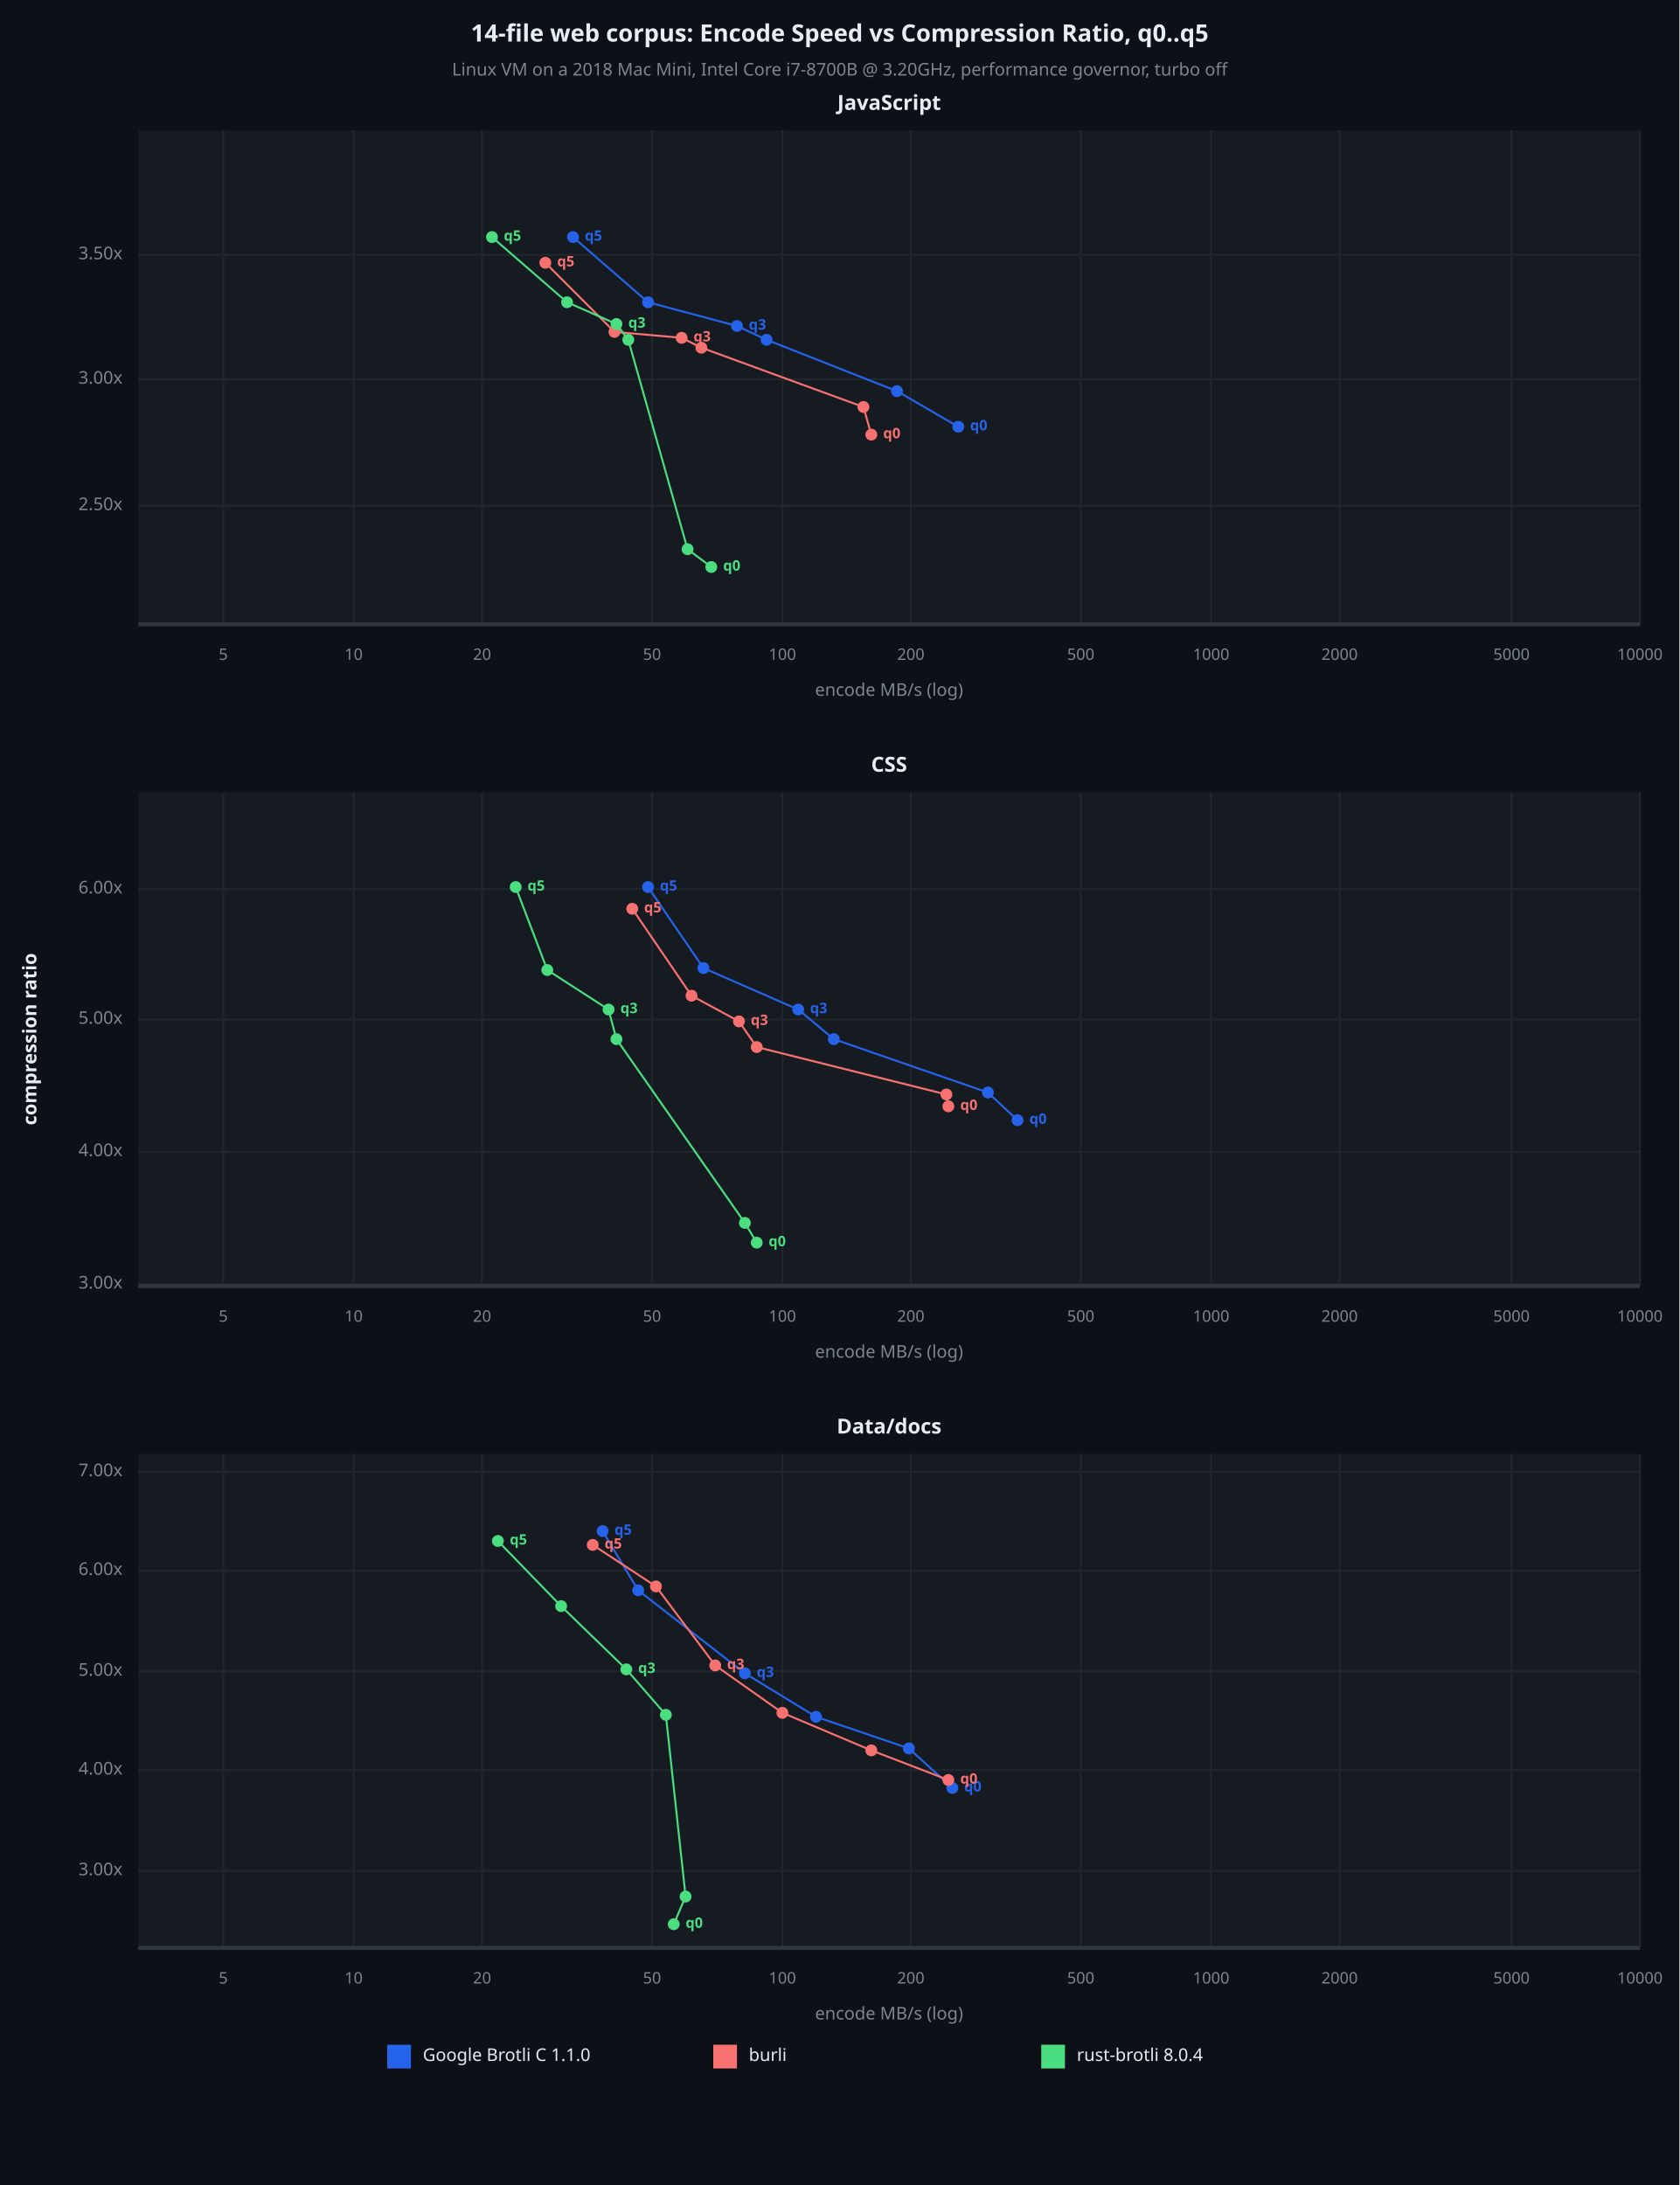
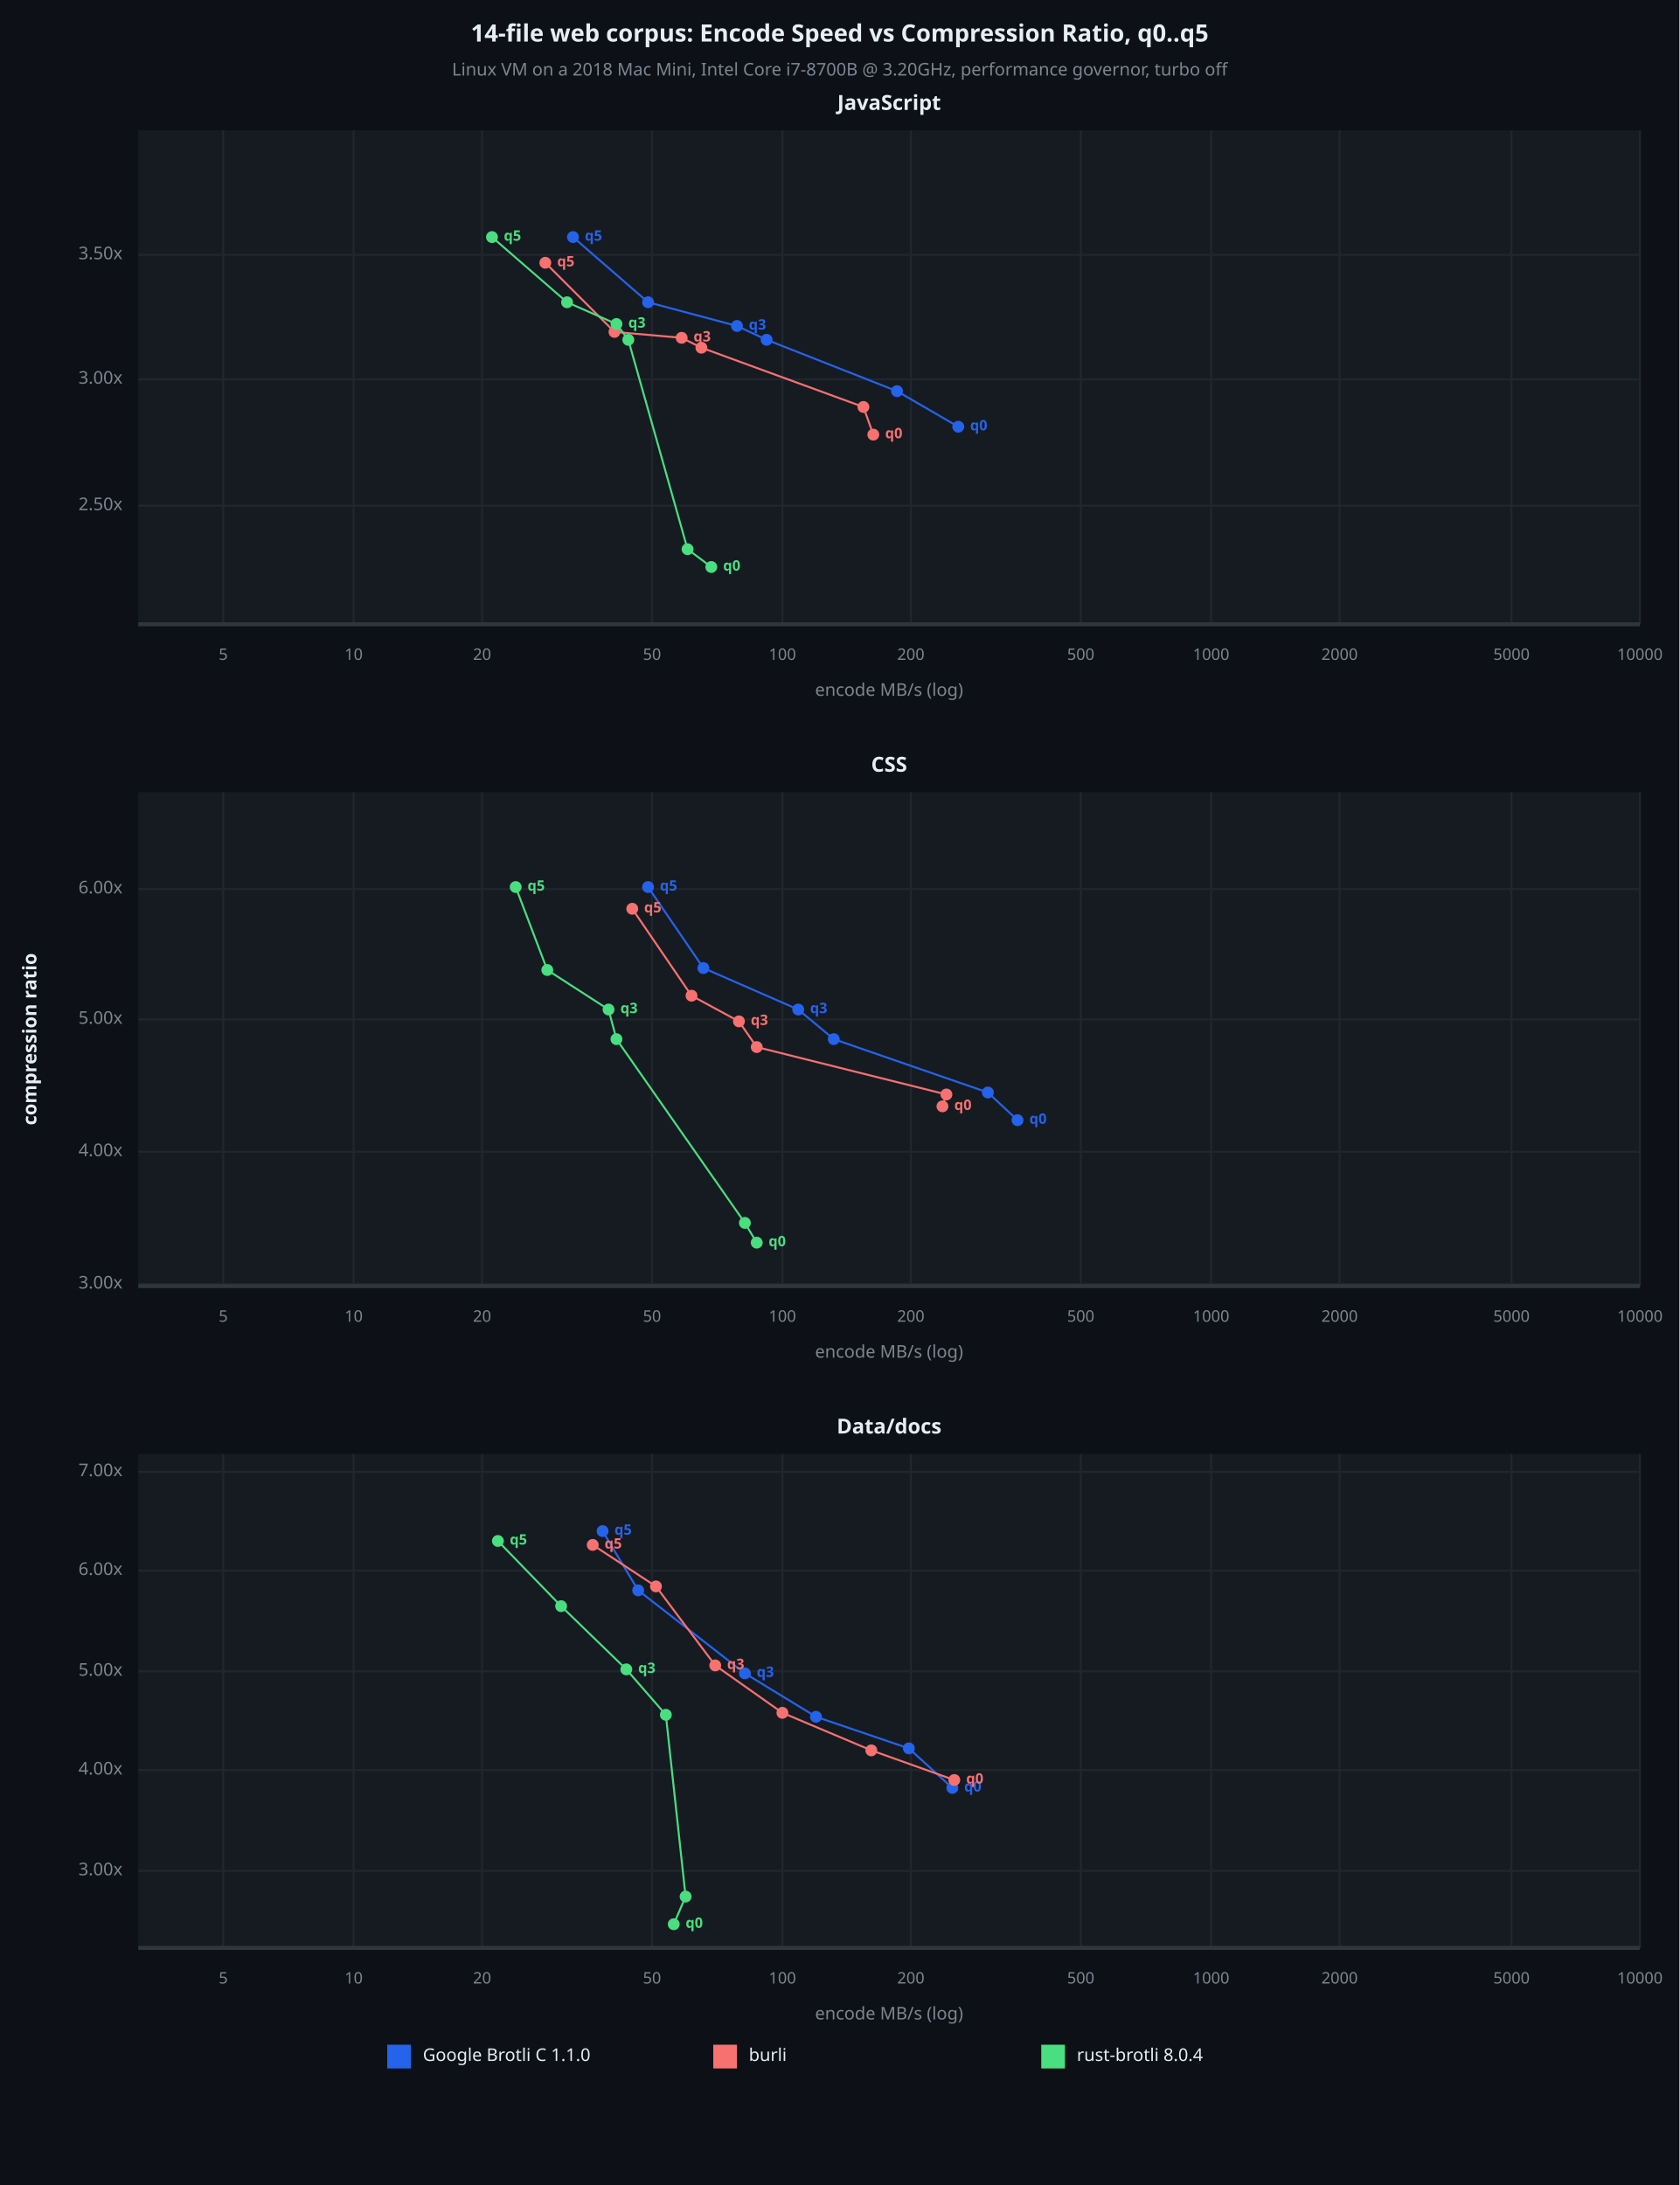
<svg xmlns="http://www.w3.org/2000/svg" viewBox="0 0 850 1106" font-family="system-ui, -apple-system, sans-serif">
  <rect x="0" y="0" width="850" height="1106" opacity="1" fill="#0D1117" stroke="none" />
  <text x="425" y="18" dy="0.5ex" text-anchor="middle" font-family="sans-serif" font-size="12.097" opacity="1" fill="#E6EDF3" font-weight="bold">
14-file web corpus: Encode Speed vs Compression Ratio, q0..q5
</text>
  <text x="425" y="36" dy="0.5ex" text-anchor="middle" font-family="sans-serif" font-size="8.871" opacity="1" fill="#7D8590">
Linux VM on a 2018 Mac Mini, Intel Core i7-8700B @ 3.20GHz, performance governor, turbo off
</text>
  <rect x="70" y="66" width="760" height="250" opacity="1" fill="#161B22" stroke="none" />
  <text x="450" y="53" dy="0.5ex" text-anchor="middle" font-family="sans-serif" font-size="10.484" opacity="1" fill="#E6EDF3" font-weight="bold">
JavaScript
</text>
  <polyline fill="none" opacity="1" stroke="#21262D" stroke-width="1" points="113,66 113,316 " />
  <text x="113" y="332" dy="0.5ex" text-anchor="middle" font-family="sans-serif" font-size="8.065" opacity="1" fill="#7D8590">
5
</text>
  <polyline fill="none" opacity="1" stroke="#21262D" stroke-width="1" points="179,66 179,316 " />
  <text x="179" y="332" dy="0.5ex" text-anchor="middle" font-family="sans-serif" font-size="8.065" opacity="1" fill="#7D8590">
10
</text>
  <polyline fill="none" opacity="1" stroke="#21262D" stroke-width="1" points="244,66 244,316 " />
  <text x="244" y="332" dy="0.5ex" text-anchor="middle" font-family="sans-serif" font-size="8.065" opacity="1" fill="#7D8590">
20
</text>
  <polyline fill="none" opacity="1" stroke="#21262D" stroke-width="1" points="330,66 330,316 " />
  <text x="330" y="332" dy="0.5ex" text-anchor="middle" font-family="sans-serif" font-size="8.065" opacity="1" fill="#7D8590">
50
</text>
  <polyline fill="none" opacity="1" stroke="#21262D" stroke-width="1" points="396,66 396,316 " />
  <text x="396" y="332" dy="0.5ex" text-anchor="middle" font-family="sans-serif" font-size="8.065" opacity="1" fill="#7D8590">
100
</text>
  <polyline fill="none" opacity="1" stroke="#21262D" stroke-width="1" points="461,66 461,316 " />
  <text x="461" y="332" dy="0.5ex" text-anchor="middle" font-family="sans-serif" font-size="8.065" opacity="1" fill="#7D8590">
200
</text>
  <polyline fill="none" opacity="1" stroke="#21262D" stroke-width="1" points="547,66 547,316 " />
  <text x="547" y="332" dy="0.5ex" text-anchor="middle" font-family="sans-serif" font-size="8.065" opacity="1" fill="#7D8590">
500
</text>
  <polyline fill="none" opacity="1" stroke="#21262D" stroke-width="1" points="613,66 613,316 " />
  <text x="613" y="332" dy="0.5ex" text-anchor="middle" font-family="sans-serif" font-size="8.065" opacity="1" fill="#7D8590">
1000
</text>
  <polyline fill="none" opacity="1" stroke="#21262D" stroke-width="1" points="678,66 678,316 " />
  <text x="678" y="332" dy="0.5ex" text-anchor="middle" font-family="sans-serif" font-size="8.065" opacity="1" fill="#7D8590">
2000
</text>
  <polyline fill="none" opacity="1" stroke="#21262D" stroke-width="1" points="765,66 765,316 " />
  <text x="765" y="332" dy="0.5ex" text-anchor="middle" font-family="sans-serif" font-size="8.065" opacity="1" fill="#7D8590">
5000
</text>
  <polyline fill="none" opacity="1" stroke="#21262D" stroke-width="1" points="830,66 830,316 " />
  <text x="830" y="332" dy="0.5ex" text-anchor="middle" font-family="sans-serif" font-size="8.065" opacity="1" fill="#7D8590">
10000
</text>
  <polyline fill="none" opacity="1" stroke="#21262D" stroke-width="1" points="70,256 830,256 " />
  <text x="62" y="256" dy="0.5ex" text-anchor="end" font-family="sans-serif" font-size="8.871" opacity="1" fill="#7D8590">
2.50x
</text>
  <polyline fill="none" opacity="1" stroke="#21262D" stroke-width="1" points="70,192 830,192 " />
  <text x="62" y="192" dy="0.5ex" text-anchor="end" font-family="sans-serif" font-size="8.871" opacity="1" fill="#7D8590">
3.00x
</text>
  <polyline fill="none" opacity="1" stroke="#21262D" stroke-width="1" points="70,129 830,129 " />
  <text x="62" y="129" dy="0.5ex" text-anchor="end" font-family="sans-serif" font-size="8.871" opacity="1" fill="#7D8590">
3.50x
</text>
  <polyline fill="none" opacity="1" stroke="#30363D" stroke-width="2" points="70,316 830,316 " />
  <polyline fill="none" opacity="1" stroke="#2563EB" stroke-width="1" points="485,216 454,198 388,172 373,165 328,153 290,120 " />
  <circle cx="485" cy="216" r="3" opacity="1" fill="#2563EB" stroke="none" stroke-width="1" />
  <text x="491" y="216" dy="0.5ex" text-anchor="start" font-family="sans-serif" font-size="7.258" opacity="1" fill="#2563EB" font-weight="bold">
q0
</text>
  <circle cx="454" cy="198" r="3" opacity="1" fill="#2563EB" stroke="none" stroke-width="1" />
  <circle cx="388" cy="172" r="3" opacity="1" fill="#2563EB" stroke="none" stroke-width="1" />
  <circle cx="373" cy="165" r="3" opacity="1" fill="#2563EB" stroke="none" stroke-width="1" />
  <text x="379" y="165" dy="0.5ex" text-anchor="start" font-family="sans-serif" font-size="7.258" opacity="1" fill="#2563EB" font-weight="bold">
q3
</text>
  <circle cx="328" cy="153" r="3" opacity="1" fill="#2563EB" stroke="none" stroke-width="1" />
  <circle cx="290" cy="120" r="3" opacity="1" fill="#2563EB" stroke="none" stroke-width="1" />
  <text x="296" y="120" dy="0.5ex" text-anchor="start" font-family="sans-serif" font-size="7.258" opacity="1" fill="#2563EB" font-weight="bold">
q5
</text>
-   <polyline fill="none" opacity="1" stroke="#F87171" stroke-width="1" points="441,220 437,206 355,176 345,171 311,168 276,133 " />
-   <circle cx="441" cy="220" r="3" opacity="1" fill="#F87171" stroke="none" stroke-width="1" />
-   <text x="447" y="220" dy="0.5ex" text-anchor="start" font-family="sans-serif" font-size="7.258" opacity="1" fill="#F87171" font-weight="bold">
+   <polyline fill="none" opacity="1" stroke="#F87171" stroke-width="1" points="442,220 437,206 355,176 345,171 311,168 276,133 " />
+   <circle cx="442" cy="220" r="3" opacity="1" fill="#F87171" stroke="none" stroke-width="1" />
+   <text x="448" y="220" dy="0.5ex" text-anchor="start" font-family="sans-serif" font-size="7.258" opacity="1" fill="#F87171" font-weight="bold">
q0
</text>
  <circle cx="437" cy="206" r="3" opacity="1" fill="#F87171" stroke="none" stroke-width="1" />
  <circle cx="355" cy="176" r="3" opacity="1" fill="#F87171" stroke="none" stroke-width="1" />
  <circle cx="345" cy="171" r="3" opacity="1" fill="#F87171" stroke="none" stroke-width="1" />
  <text x="351" y="171" dy="0.5ex" text-anchor="start" font-family="sans-serif" font-size="7.258" opacity="1" fill="#F87171" font-weight="bold">
q3
</text>
  <circle cx="311" cy="168" r="3" opacity="1" fill="#F87171" stroke="none" stroke-width="1" />
  <circle cx="276" cy="133" r="3" opacity="1" fill="#F87171" stroke="none" stroke-width="1" />
  <text x="282" y="133" dy="0.5ex" text-anchor="start" font-family="sans-serif" font-size="7.258" opacity="1" fill="#F87171" font-weight="bold">
q5
</text>
  <polyline fill="none" opacity="1" stroke="#4ADE80" stroke-width="1" points="360,287 348,278 318,172 312,164 287,153 249,120 " />
  <circle cx="360" cy="287" r="3" opacity="1" fill="#4ADE80" stroke="none" stroke-width="1" />
  <text x="366" y="287" dy="0.5ex" text-anchor="start" font-family="sans-serif" font-size="7.258" opacity="1" fill="#4ADE80" font-weight="bold">
q0
</text>
  <circle cx="348" cy="278" r="3" opacity="1" fill="#4ADE80" stroke="none" stroke-width="1" />
  <circle cx="318" cy="172" r="3" opacity="1" fill="#4ADE80" stroke="none" stroke-width="1" />
  <circle cx="312" cy="164" r="3" opacity="1" fill="#4ADE80" stroke="none" stroke-width="1" />
  <text x="318" y="164" dy="0.5ex" text-anchor="start" font-family="sans-serif" font-size="7.258" opacity="1" fill="#4ADE80" font-weight="bold">
q3
</text>
  <circle cx="287" cy="153" r="3" opacity="1" fill="#4ADE80" stroke="none" stroke-width="1" />
  <circle cx="249" cy="120" r="3" opacity="1" fill="#4ADE80" stroke="none" stroke-width="1" />
  <text x="255" y="120" dy="0.5ex" text-anchor="start" font-family="sans-serif" font-size="7.258" opacity="1" fill="#4ADE80" font-weight="bold">
q5
</text>
  <text x="450" y="350" dy="0.5ex" text-anchor="middle" font-family="sans-serif" font-size="8.871" opacity="1" fill="#7D8590">
encode MB/s (log)
</text>
  <rect x="70" y="401" width="760" height="250" opacity="1" fill="#161B22" stroke="none" />
  <text x="450" y="388" dy="0.5ex" text-anchor="middle" font-family="sans-serif" font-size="10.484" opacity="1" fill="#E6EDF3" font-weight="bold">
CSS
</text>
  <polyline fill="none" opacity="1" stroke="#21262D" stroke-width="1" points="113,401 113,651 " />
  <text x="113" y="667" dy="0.5ex" text-anchor="middle" font-family="sans-serif" font-size="8.065" opacity="1" fill="#7D8590">
5
</text>
  <polyline fill="none" opacity="1" stroke="#21262D" stroke-width="1" points="179,401 179,651 " />
  <text x="179" y="667" dy="0.5ex" text-anchor="middle" font-family="sans-serif" font-size="8.065" opacity="1" fill="#7D8590">
10
</text>
  <polyline fill="none" opacity="1" stroke="#21262D" stroke-width="1" points="244,401 244,651 " />
  <text x="244" y="667" dy="0.5ex" text-anchor="middle" font-family="sans-serif" font-size="8.065" opacity="1" fill="#7D8590">
20
</text>
  <polyline fill="none" opacity="1" stroke="#21262D" stroke-width="1" points="330,401 330,651 " />
  <text x="330" y="667" dy="0.5ex" text-anchor="middle" font-family="sans-serif" font-size="8.065" opacity="1" fill="#7D8590">
50
</text>
  <polyline fill="none" opacity="1" stroke="#21262D" stroke-width="1" points="396,401 396,651 " />
  <text x="396" y="667" dy="0.5ex" text-anchor="middle" font-family="sans-serif" font-size="8.065" opacity="1" fill="#7D8590">
100
</text>
  <polyline fill="none" opacity="1" stroke="#21262D" stroke-width="1" points="461,401 461,651 " />
  <text x="461" y="667" dy="0.5ex" text-anchor="middle" font-family="sans-serif" font-size="8.065" opacity="1" fill="#7D8590">
200
</text>
  <polyline fill="none" opacity="1" stroke="#21262D" stroke-width="1" points="547,401 547,651 " />
  <text x="547" y="667" dy="0.5ex" text-anchor="middle" font-family="sans-serif" font-size="8.065" opacity="1" fill="#7D8590">
500
</text>
  <polyline fill="none" opacity="1" stroke="#21262D" stroke-width="1" points="613,401 613,651 " />
  <text x="613" y="667" dy="0.5ex" text-anchor="middle" font-family="sans-serif" font-size="8.065" opacity="1" fill="#7D8590">
1000
</text>
  <polyline fill="none" opacity="1" stroke="#21262D" stroke-width="1" points="678,401 678,651 " />
  <text x="678" y="667" dy="0.5ex" text-anchor="middle" font-family="sans-serif" font-size="8.065" opacity="1" fill="#7D8590">
2000
</text>
  <polyline fill="none" opacity="1" stroke="#21262D" stroke-width="1" points="765,401 765,651 " />
  <text x="765" y="667" dy="0.5ex" text-anchor="middle" font-family="sans-serif" font-size="8.065" opacity="1" fill="#7D8590">
5000
</text>
  <polyline fill="none" opacity="1" stroke="#21262D" stroke-width="1" points="830,401 830,651 " />
  <text x="830" y="667" dy="0.5ex" text-anchor="middle" font-family="sans-serif" font-size="8.065" opacity="1" fill="#7D8590">
10000
</text>
  <polyline fill="none" opacity="1" stroke="#21262D" stroke-width="1" points="70,650 830,650 " />
  <text x="62" y="650" dy="0.5ex" text-anchor="end" font-family="sans-serif" font-size="8.871" opacity="1" fill="#7D8590">
3.00x
</text>
  <polyline fill="none" opacity="1" stroke="#21262D" stroke-width="1" points="70,583 830,583 " />
  <text x="62" y="583" dy="0.5ex" text-anchor="end" font-family="sans-serif" font-size="8.871" opacity="1" fill="#7D8590">
4.00x
</text>
  <polyline fill="none" opacity="1" stroke="#21262D" stroke-width="1" points="70,516 830,516 " />
  <text x="62" y="516" dy="0.5ex" text-anchor="end" font-family="sans-serif" font-size="8.871" opacity="1" fill="#7D8590">
5.00x
</text>
  <polyline fill="none" opacity="1" stroke="#21262D" stroke-width="1" points="70,450 830,450 " />
  <text x="62" y="450" dy="0.5ex" text-anchor="end" font-family="sans-serif" font-size="8.871" opacity="1" fill="#7D8590">
6.00x
</text>
  <polyline fill="none" opacity="1" stroke="#30363D" stroke-width="2" points="70,651 830,651 " />
  <polyline fill="none" opacity="1" stroke="#2563EB" stroke-width="1" points="515,567 500,553 422,526 404,511 356,490 328,449 " />
  <circle cx="515" cy="567" r="3" opacity="1" fill="#2563EB" stroke="none" stroke-width="1" />
  <text x="521" y="567" dy="0.5ex" text-anchor="start" font-family="sans-serif" font-size="7.258" opacity="1" fill="#2563EB" font-weight="bold">
q0
</text>
  <circle cx="500" cy="553" r="3" opacity="1" fill="#2563EB" stroke="none" stroke-width="1" />
  <circle cx="422" cy="526" r="3" opacity="1" fill="#2563EB" stroke="none" stroke-width="1" />
  <circle cx="404" cy="511" r="3" opacity="1" fill="#2563EB" stroke="none" stroke-width="1" />
  <text x="410" y="511" dy="0.5ex" text-anchor="start" font-family="sans-serif" font-size="7.258" opacity="1" fill="#2563EB" font-weight="bold">
q3
</text>
  <circle cx="356" cy="490" r="3" opacity="1" fill="#2563EB" stroke="none" stroke-width="1" />
  <circle cx="328" cy="449" r="3" opacity="1" fill="#2563EB" stroke="none" stroke-width="1" />
  <text x="334" y="449" dy="0.5ex" text-anchor="start" font-family="sans-serif" font-size="7.258" opacity="1" fill="#2563EB" font-weight="bold">
q5
</text>
-   <polyline fill="none" opacity="1" stroke="#F87171" stroke-width="1" points="480,560 479,554 383,530 374,517 350,504 320,460 " />
-   <circle cx="480" cy="560" r="3" opacity="1" fill="#F87171" stroke="none" stroke-width="1" />
-   <text x="486" y="560" dy="0.5ex" text-anchor="start" font-family="sans-serif" font-size="7.258" opacity="1" fill="#F87171" font-weight="bold">
+   <polyline fill="none" opacity="1" stroke="#F87171" stroke-width="1" points="477,560 479,554 383,530 374,517 350,504 320,460 " />
+   <circle cx="477" cy="560" r="3" opacity="1" fill="#F87171" stroke="none" stroke-width="1" />
+   <text x="483" y="560" dy="0.5ex" text-anchor="start" font-family="sans-serif" font-size="7.258" opacity="1" fill="#F87171" font-weight="bold">
q0
</text>
  <circle cx="479" cy="554" r="3" opacity="1" fill="#F87171" stroke="none" stroke-width="1" />
  <circle cx="383" cy="530" r="3" opacity="1" fill="#F87171" stroke="none" stroke-width="1" />
  <circle cx="374" cy="517" r="3" opacity="1" fill="#F87171" stroke="none" stroke-width="1" />
  <text x="380" y="517" dy="0.5ex" text-anchor="start" font-family="sans-serif" font-size="7.258" opacity="1" fill="#F87171" font-weight="bold">
q3
</text>
  <circle cx="350" cy="504" r="3" opacity="1" fill="#F87171" stroke="none" stroke-width="1" />
  <circle cx="320" cy="460" r="3" opacity="1" fill="#F87171" stroke="none" stroke-width="1" />
  <text x="326" y="460" dy="0.5ex" text-anchor="start" font-family="sans-serif" font-size="7.258" opacity="1" fill="#F87171" font-weight="bold">
q5
</text>
  <polyline fill="none" opacity="1" stroke="#4ADE80" stroke-width="1" points="383,629 377,619 312,526 308,511 277,491 261,449 " />
  <circle cx="383" cy="629" r="3" opacity="1" fill="#4ADE80" stroke="none" stroke-width="1" />
  <text x="389" y="629" dy="0.5ex" text-anchor="start" font-family="sans-serif" font-size="7.258" opacity="1" fill="#4ADE80" font-weight="bold">
q0
</text>
  <circle cx="377" cy="619" r="3" opacity="1" fill="#4ADE80" stroke="none" stroke-width="1" />
  <circle cx="312" cy="526" r="3" opacity="1" fill="#4ADE80" stroke="none" stroke-width="1" />
  <circle cx="308" cy="511" r="3" opacity="1" fill="#4ADE80" stroke="none" stroke-width="1" />
  <text x="314" y="511" dy="0.5ex" text-anchor="start" font-family="sans-serif" font-size="7.258" opacity="1" fill="#4ADE80" font-weight="bold">
q3
</text>
  <circle cx="277" cy="491" r="3" opacity="1" fill="#4ADE80" stroke="none" stroke-width="1" />
  <circle cx="261" cy="449" r="3" opacity="1" fill="#4ADE80" stroke="none" stroke-width="1" />
  <text x="267" y="449" dy="0.5ex" text-anchor="start" font-family="sans-serif" font-size="7.258" opacity="1" fill="#4ADE80" font-weight="bold">
q5
</text>
  <text x="450" y="685" dy="0.5ex" text-anchor="middle" font-family="sans-serif" font-size="8.871" opacity="1" fill="#7D8590">
encode MB/s (log)
</text>
  <rect x="70" y="736" width="760" height="250" opacity="1" fill="#161B22" stroke="none" />
  <text x="450" y="723" dy="0.5ex" text-anchor="middle" font-family="sans-serif" font-size="10.484" opacity="1" fill="#E6EDF3" font-weight="bold">
Data/docs
</text>
  <polyline fill="none" opacity="1" stroke="#21262D" stroke-width="1" points="113,736 113,986 " />
  <text x="113" y="1002" dy="0.5ex" text-anchor="middle" font-family="sans-serif" font-size="8.065" opacity="1" fill="#7D8590">
5
</text>
  <polyline fill="none" opacity="1" stroke="#21262D" stroke-width="1" points="179,736 179,986 " />
  <text x="179" y="1002" dy="0.5ex" text-anchor="middle" font-family="sans-serif" font-size="8.065" opacity="1" fill="#7D8590">
10
</text>
  <polyline fill="none" opacity="1" stroke="#21262D" stroke-width="1" points="244,736 244,986 " />
  <text x="244" y="1002" dy="0.5ex" text-anchor="middle" font-family="sans-serif" font-size="8.065" opacity="1" fill="#7D8590">
20
</text>
  <polyline fill="none" opacity="1" stroke="#21262D" stroke-width="1" points="330,736 330,986 " />
  <text x="330" y="1002" dy="0.5ex" text-anchor="middle" font-family="sans-serif" font-size="8.065" opacity="1" fill="#7D8590">
50
</text>
  <polyline fill="none" opacity="1" stroke="#21262D" stroke-width="1" points="396,736 396,986 " />
  <text x="396" y="1002" dy="0.5ex" text-anchor="middle" font-family="sans-serif" font-size="8.065" opacity="1" fill="#7D8590">
100
</text>
  <polyline fill="none" opacity="1" stroke="#21262D" stroke-width="1" points="461,736 461,986 " />
  <text x="461" y="1002" dy="0.5ex" text-anchor="middle" font-family="sans-serif" font-size="8.065" opacity="1" fill="#7D8590">
200
</text>
  <polyline fill="none" opacity="1" stroke="#21262D" stroke-width="1" points="547,736 547,986 " />
  <text x="547" y="1002" dy="0.5ex" text-anchor="middle" font-family="sans-serif" font-size="8.065" opacity="1" fill="#7D8590">
500
</text>
  <polyline fill="none" opacity="1" stroke="#21262D" stroke-width="1" points="613,736 613,986 " />
  <text x="613" y="1002" dy="0.5ex" text-anchor="middle" font-family="sans-serif" font-size="8.065" opacity="1" fill="#7D8590">
1000
</text>
  <polyline fill="none" opacity="1" stroke="#21262D" stroke-width="1" points="678,736 678,986 " />
  <text x="678" y="1002" dy="0.5ex" text-anchor="middle" font-family="sans-serif" font-size="8.065" opacity="1" fill="#7D8590">
2000
</text>
  <polyline fill="none" opacity="1" stroke="#21262D" stroke-width="1" points="765,736 765,986 " />
  <text x="765" y="1002" dy="0.5ex" text-anchor="middle" font-family="sans-serif" font-size="8.065" opacity="1" fill="#7D8590">
5000
</text>
  <polyline fill="none" opacity="1" stroke="#21262D" stroke-width="1" points="830,736 830,986 " />
  <text x="830" y="1002" dy="0.5ex" text-anchor="middle" font-family="sans-serif" font-size="8.065" opacity="1" fill="#7D8590">
10000
</text>
  <polyline fill="none" opacity="1" stroke="#21262D" stroke-width="1" points="70,947 830,947 " />
  <text x="62" y="947" dy="0.5ex" text-anchor="end" font-family="sans-serif" font-size="8.871" opacity="1" fill="#7D8590">
3.00x
</text>
  <polyline fill="none" opacity="1" stroke="#21262D" stroke-width="1" points="70,896 830,896 " />
  <text x="62" y="896" dy="0.5ex" text-anchor="end" font-family="sans-serif" font-size="8.871" opacity="1" fill="#7D8590">
4.00x
</text>
  <polyline fill="none" opacity="1" stroke="#21262D" stroke-width="1" points="70,846 830,846 " />
  <text x="62" y="846" dy="0.5ex" text-anchor="end" font-family="sans-serif" font-size="8.871" opacity="1" fill="#7D8590">
5.00x
</text>
  <polyline fill="none" opacity="1" stroke="#21262D" stroke-width="1" points="70,795 830,795 " />
  <text x="62" y="795" dy="0.5ex" text-anchor="end" font-family="sans-serif" font-size="8.871" opacity="1" fill="#7D8590">
6.00x
</text>
  <polyline fill="none" opacity="1" stroke="#21262D" stroke-width="1" points="70,745 830,745 " />
  <text x="62" y="745" dy="0.5ex" text-anchor="end" font-family="sans-serif" font-size="8.871" opacity="1" fill="#7D8590">
7.00x
</text>
  <polyline fill="none" opacity="1" stroke="#30363D" stroke-width="2" points="70,986 830,986 " />
  <polyline fill="none" opacity="1" stroke="#2563EB" stroke-width="1" points="482,905 460,885 413,869 377,847 323,805 305,775 " />
  <circle cx="482" cy="905" r="3" opacity="1" fill="#2563EB" stroke="none" stroke-width="1" />
  <text x="488" y="905" dy="0.5ex" text-anchor="start" font-family="sans-serif" font-size="7.258" opacity="1" fill="#2563EB" font-weight="bold">
q0
</text>
  <circle cx="460" cy="885" r="3" opacity="1" fill="#2563EB" stroke="none" stroke-width="1" />
  <circle cx="413" cy="869" r="3" opacity="1" fill="#2563EB" stroke="none" stroke-width="1" />
  <circle cx="377" cy="847" r="3" opacity="1" fill="#2563EB" stroke="none" stroke-width="1" />
  <text x="383" y="847" dy="0.5ex" text-anchor="start" font-family="sans-serif" font-size="7.258" opacity="1" fill="#2563EB" font-weight="bold">
q3
</text>
  <circle cx="323" cy="805" r="3" opacity="1" fill="#2563EB" stroke="none" stroke-width="1" />
  <circle cx="305" cy="775" r="3" opacity="1" fill="#2563EB" stroke="none" stroke-width="1" />
  <text x="311" y="775" dy="0.5ex" text-anchor="start" font-family="sans-serif" font-size="7.258" opacity="1" fill="#2563EB" font-weight="bold">
q5
</text>
-   <polyline fill="none" opacity="1" stroke="#F87171" stroke-width="1" points="480,901 441,886 396,867 362,843 332,803 300,782 " />
-   <circle cx="480" cy="901" r="3" opacity="1" fill="#F87171" stroke="none" stroke-width="1" />
-   <text x="486" y="901" dy="0.5ex" text-anchor="start" font-family="sans-serif" font-size="7.258" opacity="1" fill="#F87171" font-weight="bold">
+   <polyline fill="none" opacity="1" stroke="#F87171" stroke-width="1" points="483,901 441,886 396,867 362,843 332,803 300,782 " />
+   <circle cx="483" cy="901" r="3" opacity="1" fill="#F87171" stroke="none" stroke-width="1" />
+   <text x="489" y="901" dy="0.5ex" text-anchor="start" font-family="sans-serif" font-size="7.258" opacity="1" fill="#F87171" font-weight="bold">
q0
</text>
  <circle cx="441" cy="886" r="3" opacity="1" fill="#F87171" stroke="none" stroke-width="1" />
  <circle cx="396" cy="867" r="3" opacity="1" fill="#F87171" stroke="none" stroke-width="1" />
  <circle cx="362" cy="843" r="3" opacity="1" fill="#F87171" stroke="none" stroke-width="1" />
  <text x="368" y="843" dy="0.5ex" text-anchor="start" font-family="sans-serif" font-size="7.258" opacity="1" fill="#F87171" font-weight="bold">
q3
</text>
  <circle cx="332" cy="803" r="3" opacity="1" fill="#F87171" stroke="none" stroke-width="1" />
  <circle cx="300" cy="782" r="3" opacity="1" fill="#F87171" stroke="none" stroke-width="1" />
  <text x="306" y="782" dy="0.5ex" text-anchor="start" font-family="sans-serif" font-size="7.258" opacity="1" fill="#F87171" font-weight="bold">
q5
</text>
  <polyline fill="none" opacity="1" stroke="#4ADE80" stroke-width="1" points="341,974 347,960 337,868 317,845 284,813 252,780 " />
  <circle cx="341" cy="974" r="3" opacity="1" fill="#4ADE80" stroke="none" stroke-width="1" />
  <text x="347" y="974" dy="0.5ex" text-anchor="start" font-family="sans-serif" font-size="7.258" opacity="1" fill="#4ADE80" font-weight="bold">
q0
</text>
  <circle cx="347" cy="960" r="3" opacity="1" fill="#4ADE80" stroke="none" stroke-width="1" />
  <circle cx="337" cy="868" r="3" opacity="1" fill="#4ADE80" stroke="none" stroke-width="1" />
  <circle cx="317" cy="845" r="3" opacity="1" fill="#4ADE80" stroke="none" stroke-width="1" />
  <text x="323" y="845" dy="0.5ex" text-anchor="start" font-family="sans-serif" font-size="7.258" opacity="1" fill="#4ADE80" font-weight="bold">
q3
</text>
  <circle cx="284" cy="813" r="3" opacity="1" fill="#4ADE80" stroke="none" stroke-width="1" />
  <circle cx="252" cy="780" r="3" opacity="1" fill="#4ADE80" stroke="none" stroke-width="1" />
  <text x="258" y="780" dy="0.5ex" text-anchor="start" font-family="sans-serif" font-size="7.258" opacity="1" fill="#4ADE80" font-weight="bold">
q5
</text>
  <text x="450" y="1020" dy="0.5ex" text-anchor="middle" font-family="sans-serif" font-size="8.871" opacity="1" fill="#7D8590">
encode MB/s (log)
</text>
  <text x="16" y="526" dy="0.5ex" text-anchor="middle" font-family="sans-serif" font-size="9.677" opacity="1" fill="#E6EDF3" font-weight="bold" transform="rotate(270, 16, 526)">
compression ratio
</text>
  <rect x="196" y="1035" width="12" height="12" opacity="1" fill="#2563EB" stroke="none" />
  <text x="214" y="1041" dy="0.5ex" text-anchor="start" font-family="sans-serif" font-size="8.871" opacity="1" fill="#E6EDF3">
Google Brotli C 1.1.0
</text>
  <rect x="361" y="1035" width="12" height="12" opacity="1" fill="#F87171" stroke="none" />
  <text x="379" y="1041" dy="0.5ex" text-anchor="start" font-family="sans-serif" font-size="8.871" opacity="1" fill="#E6EDF3">
burli
</text>
  <rect x="527" y="1035" width="12" height="12" opacity="1" fill="#4ADE80" stroke="none" />
  <text x="545" y="1041" dy="0.5ex" text-anchor="start" font-family="sans-serif" font-size="8.871" opacity="1" fill="#E6EDF3">
rust-brotli 8.0.4
</text>
</svg>
